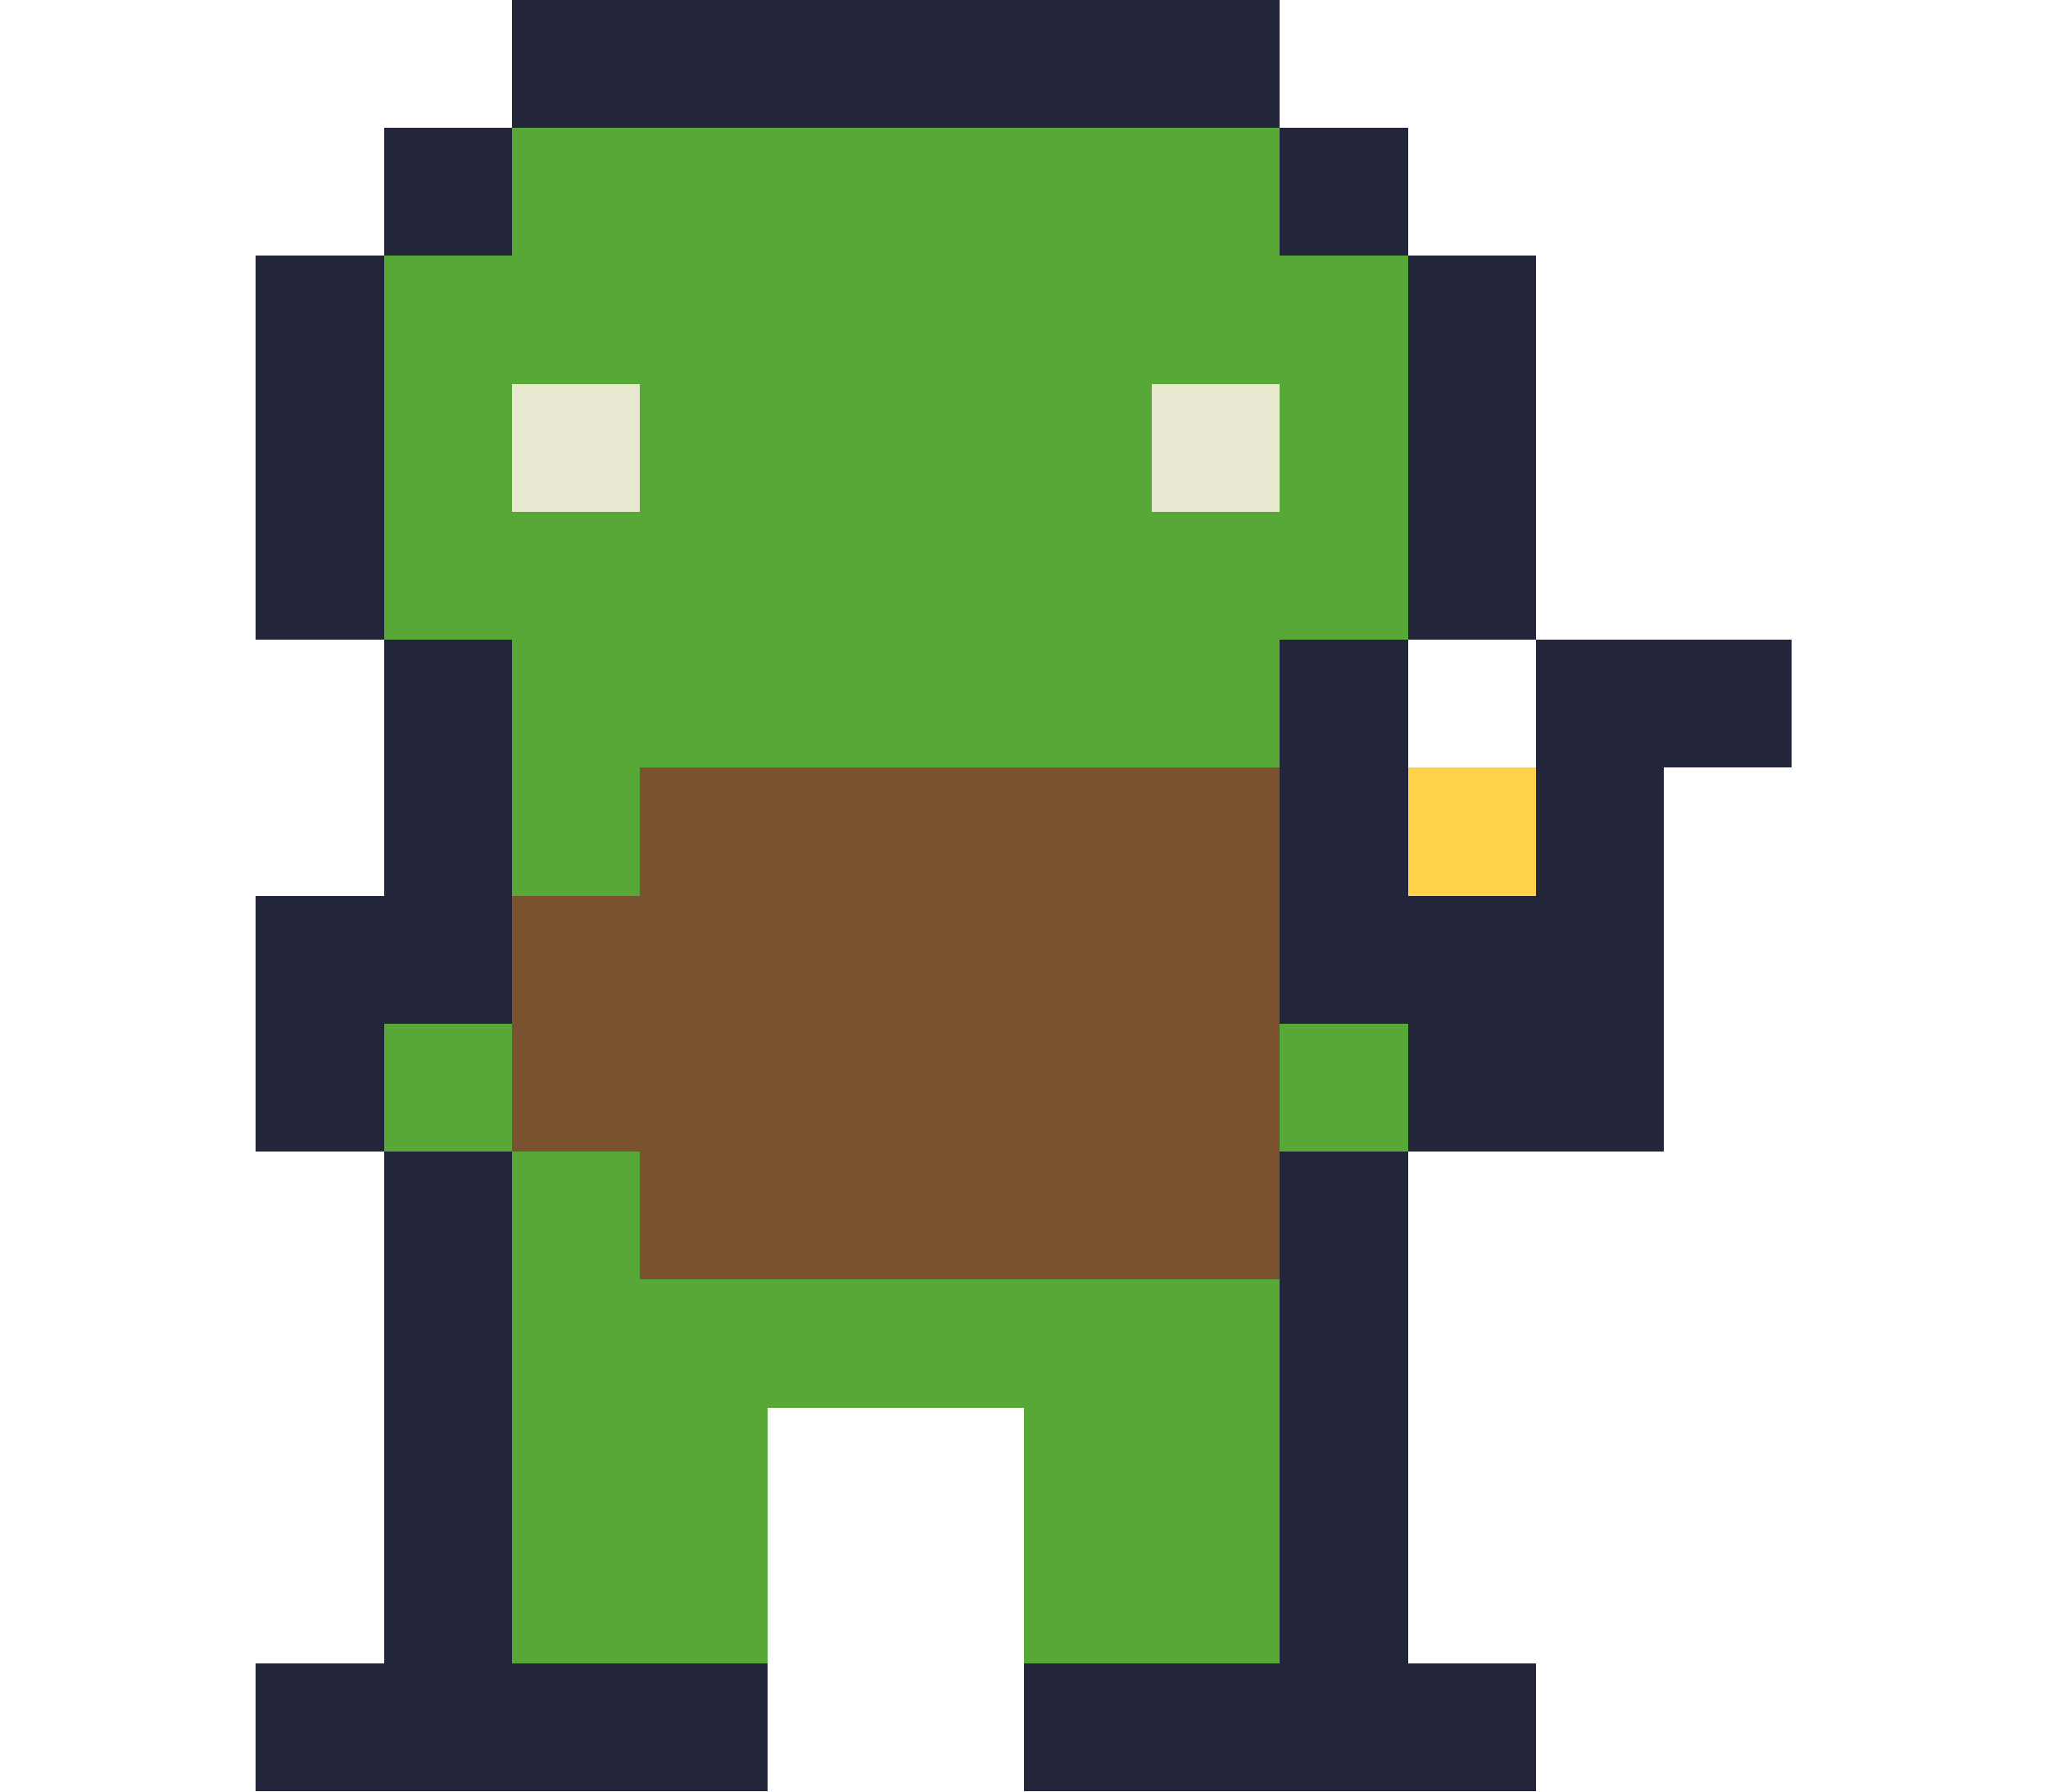
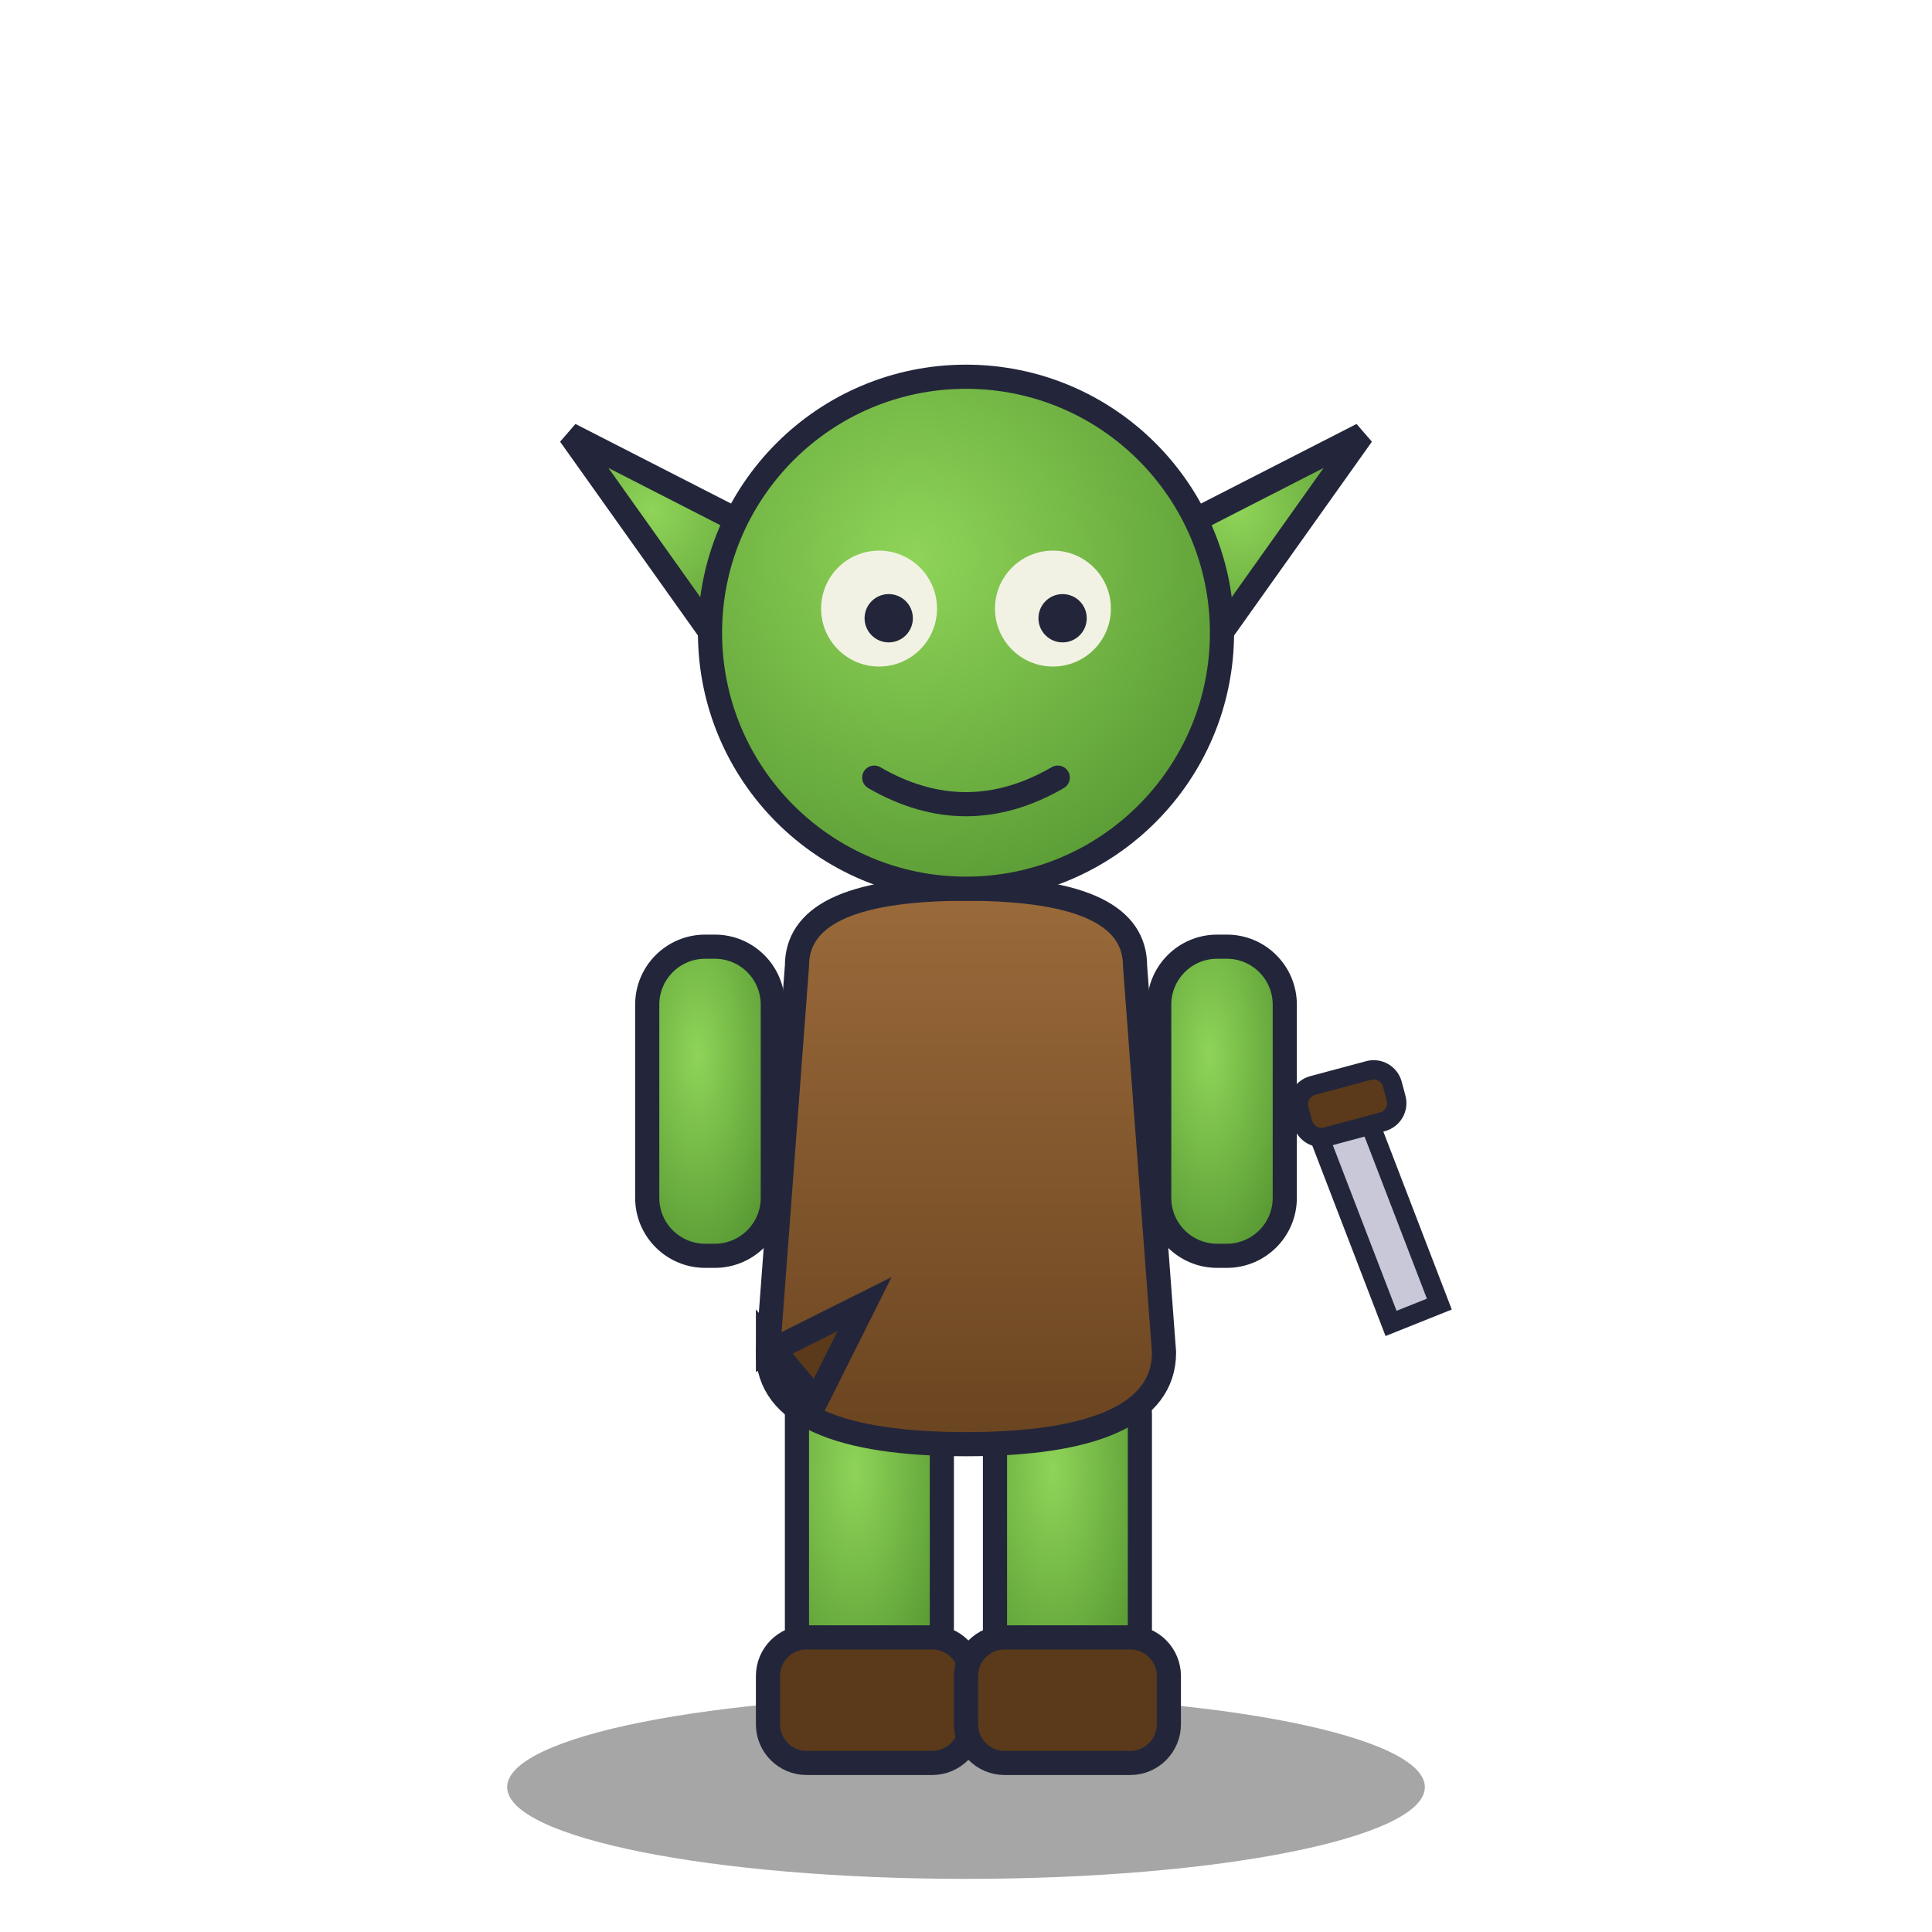
- <svg xmlns="http://www.w3.org/2000/svg" viewBox="0 0 16 14" shape-rendering="crispEdges">
-   <rect x="4" y="0" width="6" height="1" fill="#23263a" />
-   <rect x="3" y="1" width="1" height="1" fill="#23263a" />
-   <rect x="4" y="1" width="6" height="1" fill="#58a838" />
-   <rect x="10" y="1" width="1" height="1" fill="#23263a" />
-   <rect x="2" y="2" width="1" height="1" fill="#23263a" />
-   <rect x="3" y="2" width="8" height="1" fill="#58a838" />
-   <rect x="11" y="2" width="1" height="1" fill="#23263a" />
-   <rect x="2" y="3" width="1" height="1" fill="#23263a" />
-   <rect x="3" y="3" width="1" height="1" fill="#58a838" />
-   <rect x="4" y="3" width="1" height="1" fill="#e8e8d0" />
-   <rect x="5" y="3" width="4" height="1" fill="#58a838" />
-   <rect x="9" y="3" width="1" height="1" fill="#e8e8d0" />
-   <rect x="10" y="3" width="1" height="1" fill="#58a838" />
-   <rect x="11" y="3" width="1" height="1" fill="#23263a" />
-   <rect x="2" y="4" width="1" height="1" fill="#23263a" />
-   <rect x="3" y="4" width="8" height="1" fill="#58a838" />
-   <rect x="11" y="4" width="1" height="1" fill="#23263a" />
-   <rect x="3" y="5" width="1" height="1" fill="#23263a" />
-   <rect x="4" y="5" width="6" height="1" fill="#58a838" />
-   <rect x="10" y="5" width="1" height="1" fill="#23263a" />
-   <rect x="12" y="5" width="2" height="1" fill="#23263a" />
-   <rect x="3" y="6" width="1" height="1" fill="#23263a" />
-   <rect x="4" y="6" width="1" height="1" fill="#58a838" />
-   <rect x="5" y="6" width="5" height="1" fill="#7a5230" />
-   <rect x="10" y="6" width="1" height="1" fill="#23263a" />
-   <rect x="11" y="6" width="1" height="1" fill="#ffd24a" />
-   <rect x="12" y="6" width="1" height="1" fill="#23263a" />
-   <rect x="2" y="7" width="2" height="1" fill="#23263a" />
-   <rect x="4" y="7" width="6" height="1" fill="#7a5230" />
-   <rect x="10" y="7" width="3" height="1" fill="#23263a" />
-   <rect x="2" y="8" width="1" height="1" fill="#23263a" />
-   <rect x="3" y="8" width="1" height="1" fill="#58a838" />
-   <rect x="4" y="8" width="6" height="1" fill="#7a5230" />
-   <rect x="10" y="8" width="1" height="1" fill="#58a838" />
-   <rect x="11" y="8" width="2" height="1" fill="#23263a" />
-   <rect x="3" y="9" width="1" height="1" fill="#23263a" />
-   <rect x="4" y="9" width="1" height="1" fill="#58a838" />
-   <rect x="5" y="9" width="5" height="1" fill="#7a5230" />
-   <rect x="10" y="9" width="1" height="1" fill="#23263a" />
-   <rect x="3" y="10" width="1" height="1" fill="#23263a" />
-   <rect x="4" y="10" width="6" height="1" fill="#58a838" />
-   <rect x="10" y="10" width="1" height="1" fill="#23263a" />
-   <rect x="3" y="11" width="1" height="1" fill="#23263a" />
-   <rect x="4" y="11" width="2" height="1" fill="#58a838" />
-   <rect x="8" y="11" width="2" height="1" fill="#58a838" />
-   <rect x="10" y="11" width="1" height="1" fill="#23263a" />
-   <rect x="3" y="12" width="1" height="1" fill="#23263a" />
-   <rect x="4" y="12" width="2" height="1" fill="#58a838" />
-   <rect x="8" y="12" width="2" height="1" fill="#58a838" />
-   <rect x="10" y="12" width="1" height="1" fill="#23263a" />
-   <rect x="2" y="13" width="4" height="1" fill="#23263a" />
-   <rect x="8" y="13" width="4" height="1" fill="#23263a" />
+ <svg xmlns="http://www.w3.org/2000/svg" viewBox="0 0 800 800">
+   <defs>
+     <radialGradient id="skin" cx="0.4" cy="0.35" r="0.9">
+       <stop offset="0" stop-color="#8fd458" />
+       <stop offset="1" stop-color="#4a8a2a" />
+     </radialGradient>
+     <linearGradient id="tunic" x1="0" y1="0" x2="0" y2="1">
+       <stop offset="0" stop-color="#9a6a3a" />
+       <stop offset="1" stop-color="#6a4420" />
+     </linearGradient>
+   </defs>
+   <g id="shadow">
+     <ellipse cx="400" cy="740" rx="190" ry="38" fill="#000" opacity="0.35" />
+   </g>
+   <g id="legs" stroke="#23263a" stroke-width="10">
+     <rect x="330" y="560" width="60" height="140" rx="26" fill="url(#skin)" />
+     <rect x="412" y="560" width="60" height="140" rx="26" fill="url(#skin)" />
+     <rect x="318" y="678" width="84" height="52" rx="16" fill="#5a3a1a" />
+     <rect x="400" y="678" width="84" height="52" rx="16" fill="#5a3a1a" />
+   </g>
+   <g id="body" stroke="#23263a" stroke-width="10">
+     <path d="M 330 400 C 330 380 350 368 400 368 C 450 368 470 380 470 400 L 482 560 C 482 586 452 598 400 598 C 348 598 318 586 318 560 Z" fill="url(#tunic)" />
+     <polygon points="318,560 358,540 338,580 318,556" fill="#5a3a1a" />
+   </g>
+   <g id="arms" stroke="#23263a" stroke-width="10">
+     <rect x="268" y="392" width="52" height="128" rx="24" fill="url(#skin)" />
+     <rect x="480" y="392" width="52" height="128" rx="24" fill="url(#skin)" />
+   </g>
+   <g id="dagger" stroke="#23263a" stroke-width="8">
+     <polygon points="546,470 566,462 596,540 576,548" fill="#c8c8d8" />
+     <rect x="538" y="446" width="40" height="22" rx="8" fill="#5a3a1a" transform="rotate(-15 558 457)" />
+   </g>
+   <g id="head" stroke="#23263a" stroke-width="10">
+     <polygon points="300,270 236,180 322,224" fill="url(#skin)" />
+     <polygon points="500,270 564,180 478,224" fill="url(#skin)" />
+     <circle cx="400" cy="262" r="106" fill="url(#skin)" />
+     <circle cx="364" cy="252" r="24" fill="#f2f2e4" stroke="none" />
+     <circle cx="436" cy="252" r="24" fill="#f2f2e4" stroke="none" />
+     <circle cx="368" cy="256" r="10" fill="#23263a" stroke="none" />
+     <circle cx="440" cy="256" r="10" fill="#23263a" stroke="none" />
+     <path d="M 362 322 Q 400 344 438 322" fill="none" stroke-linecap="round" />
+   </g>
</svg>
